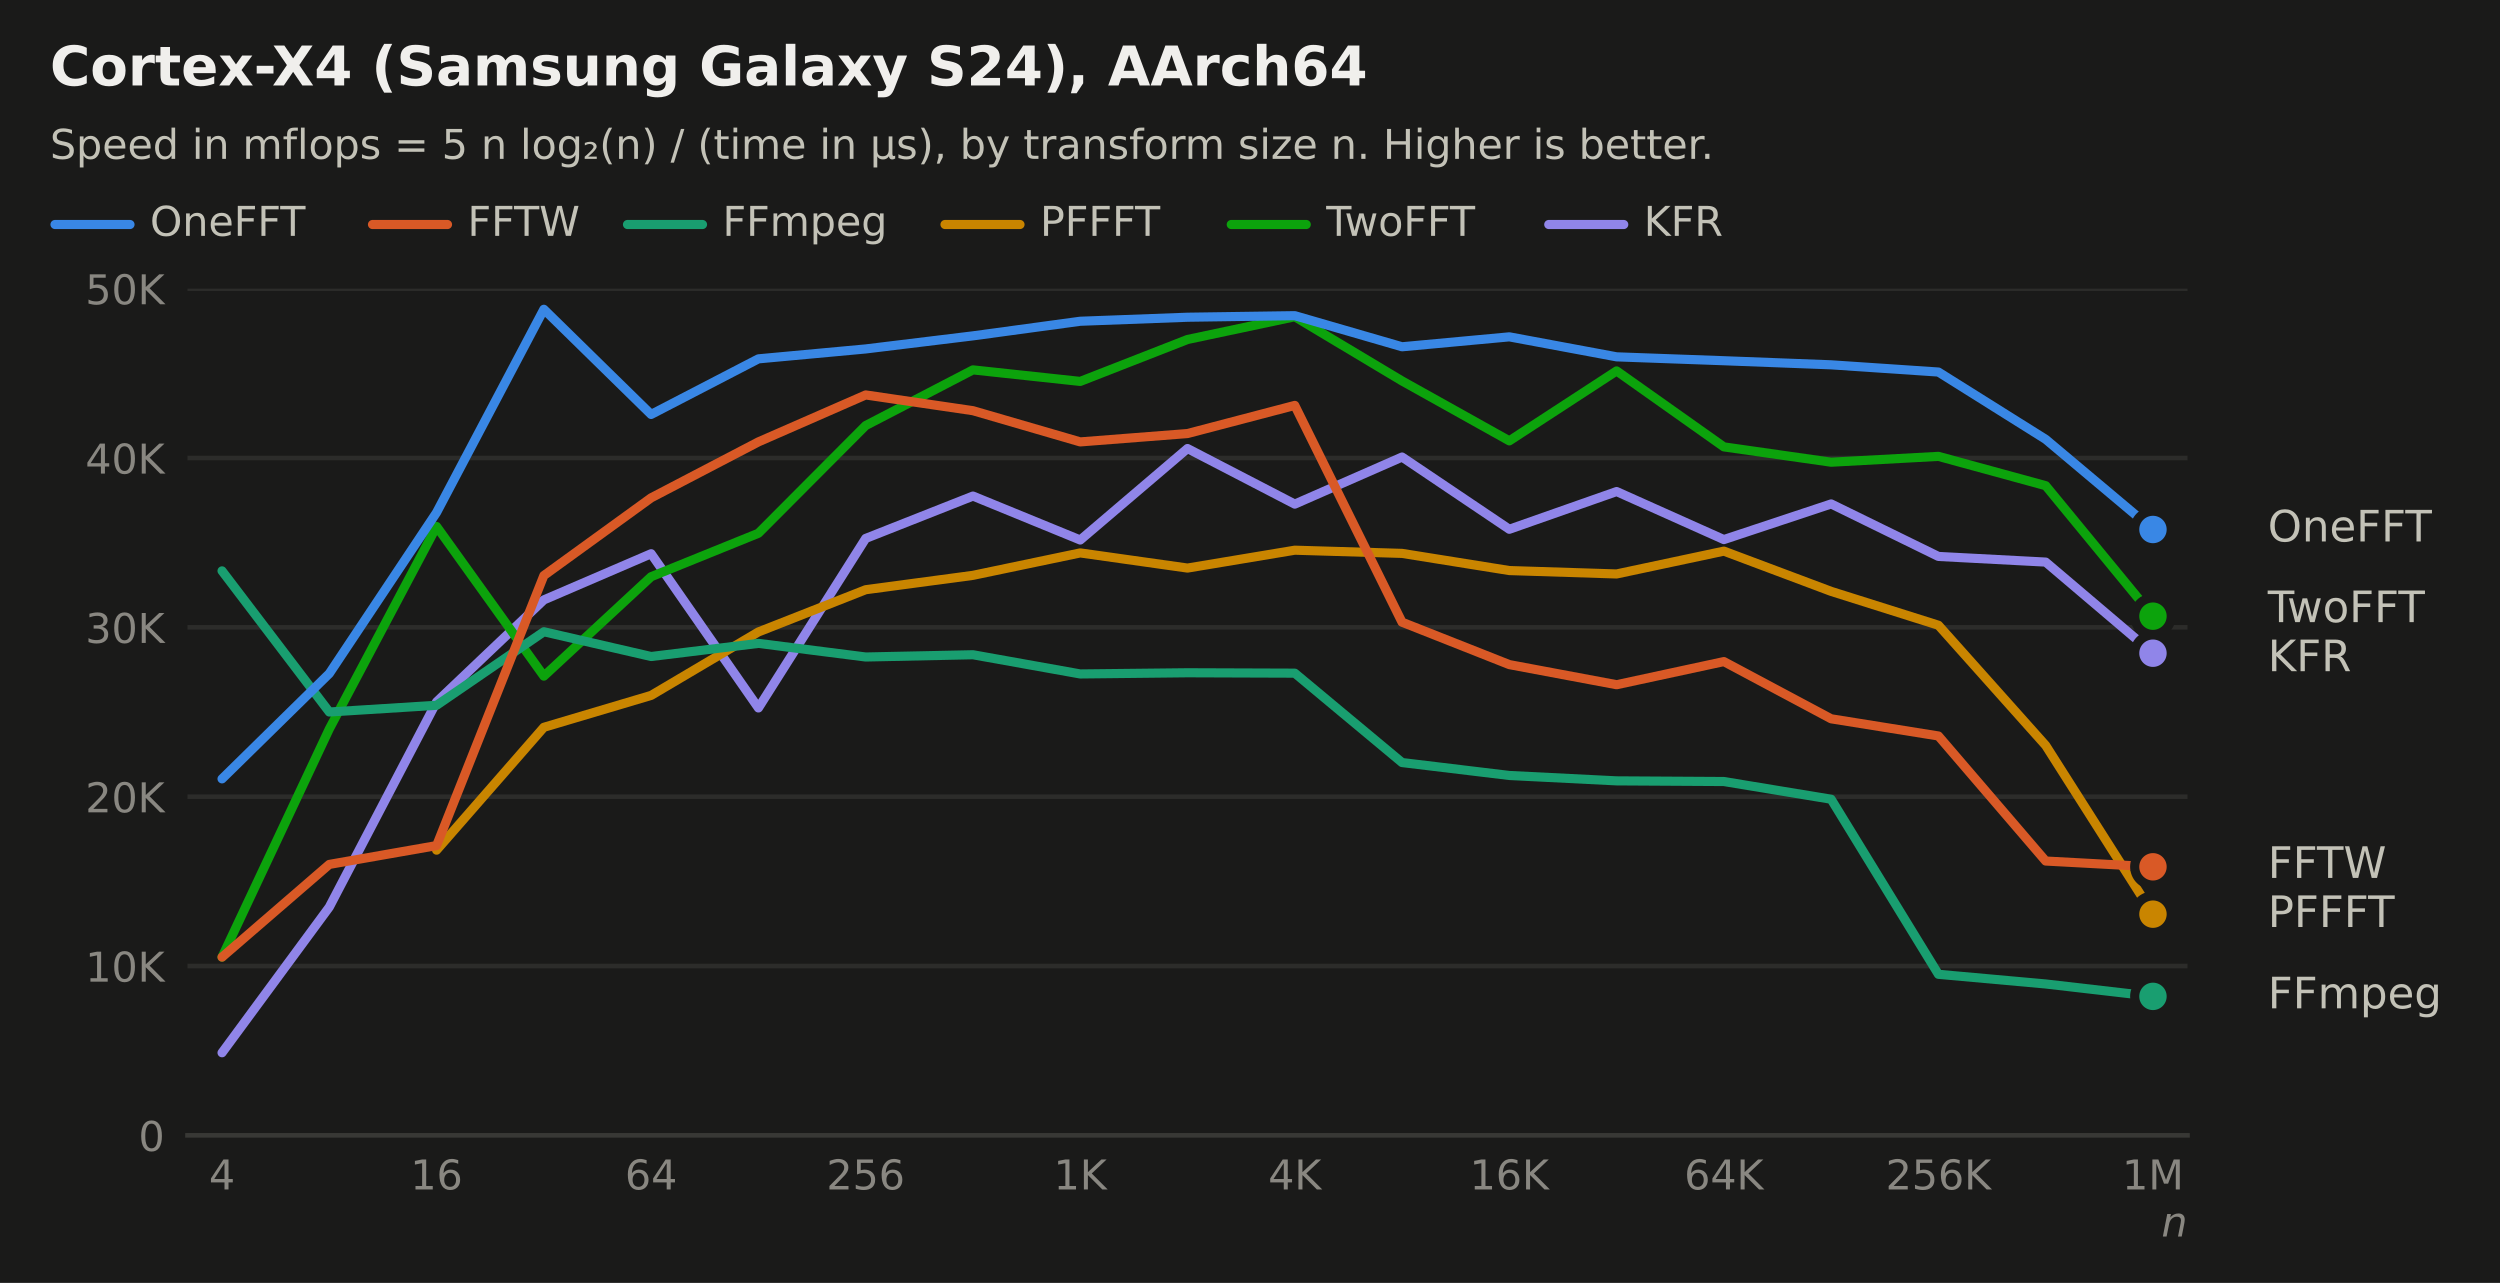
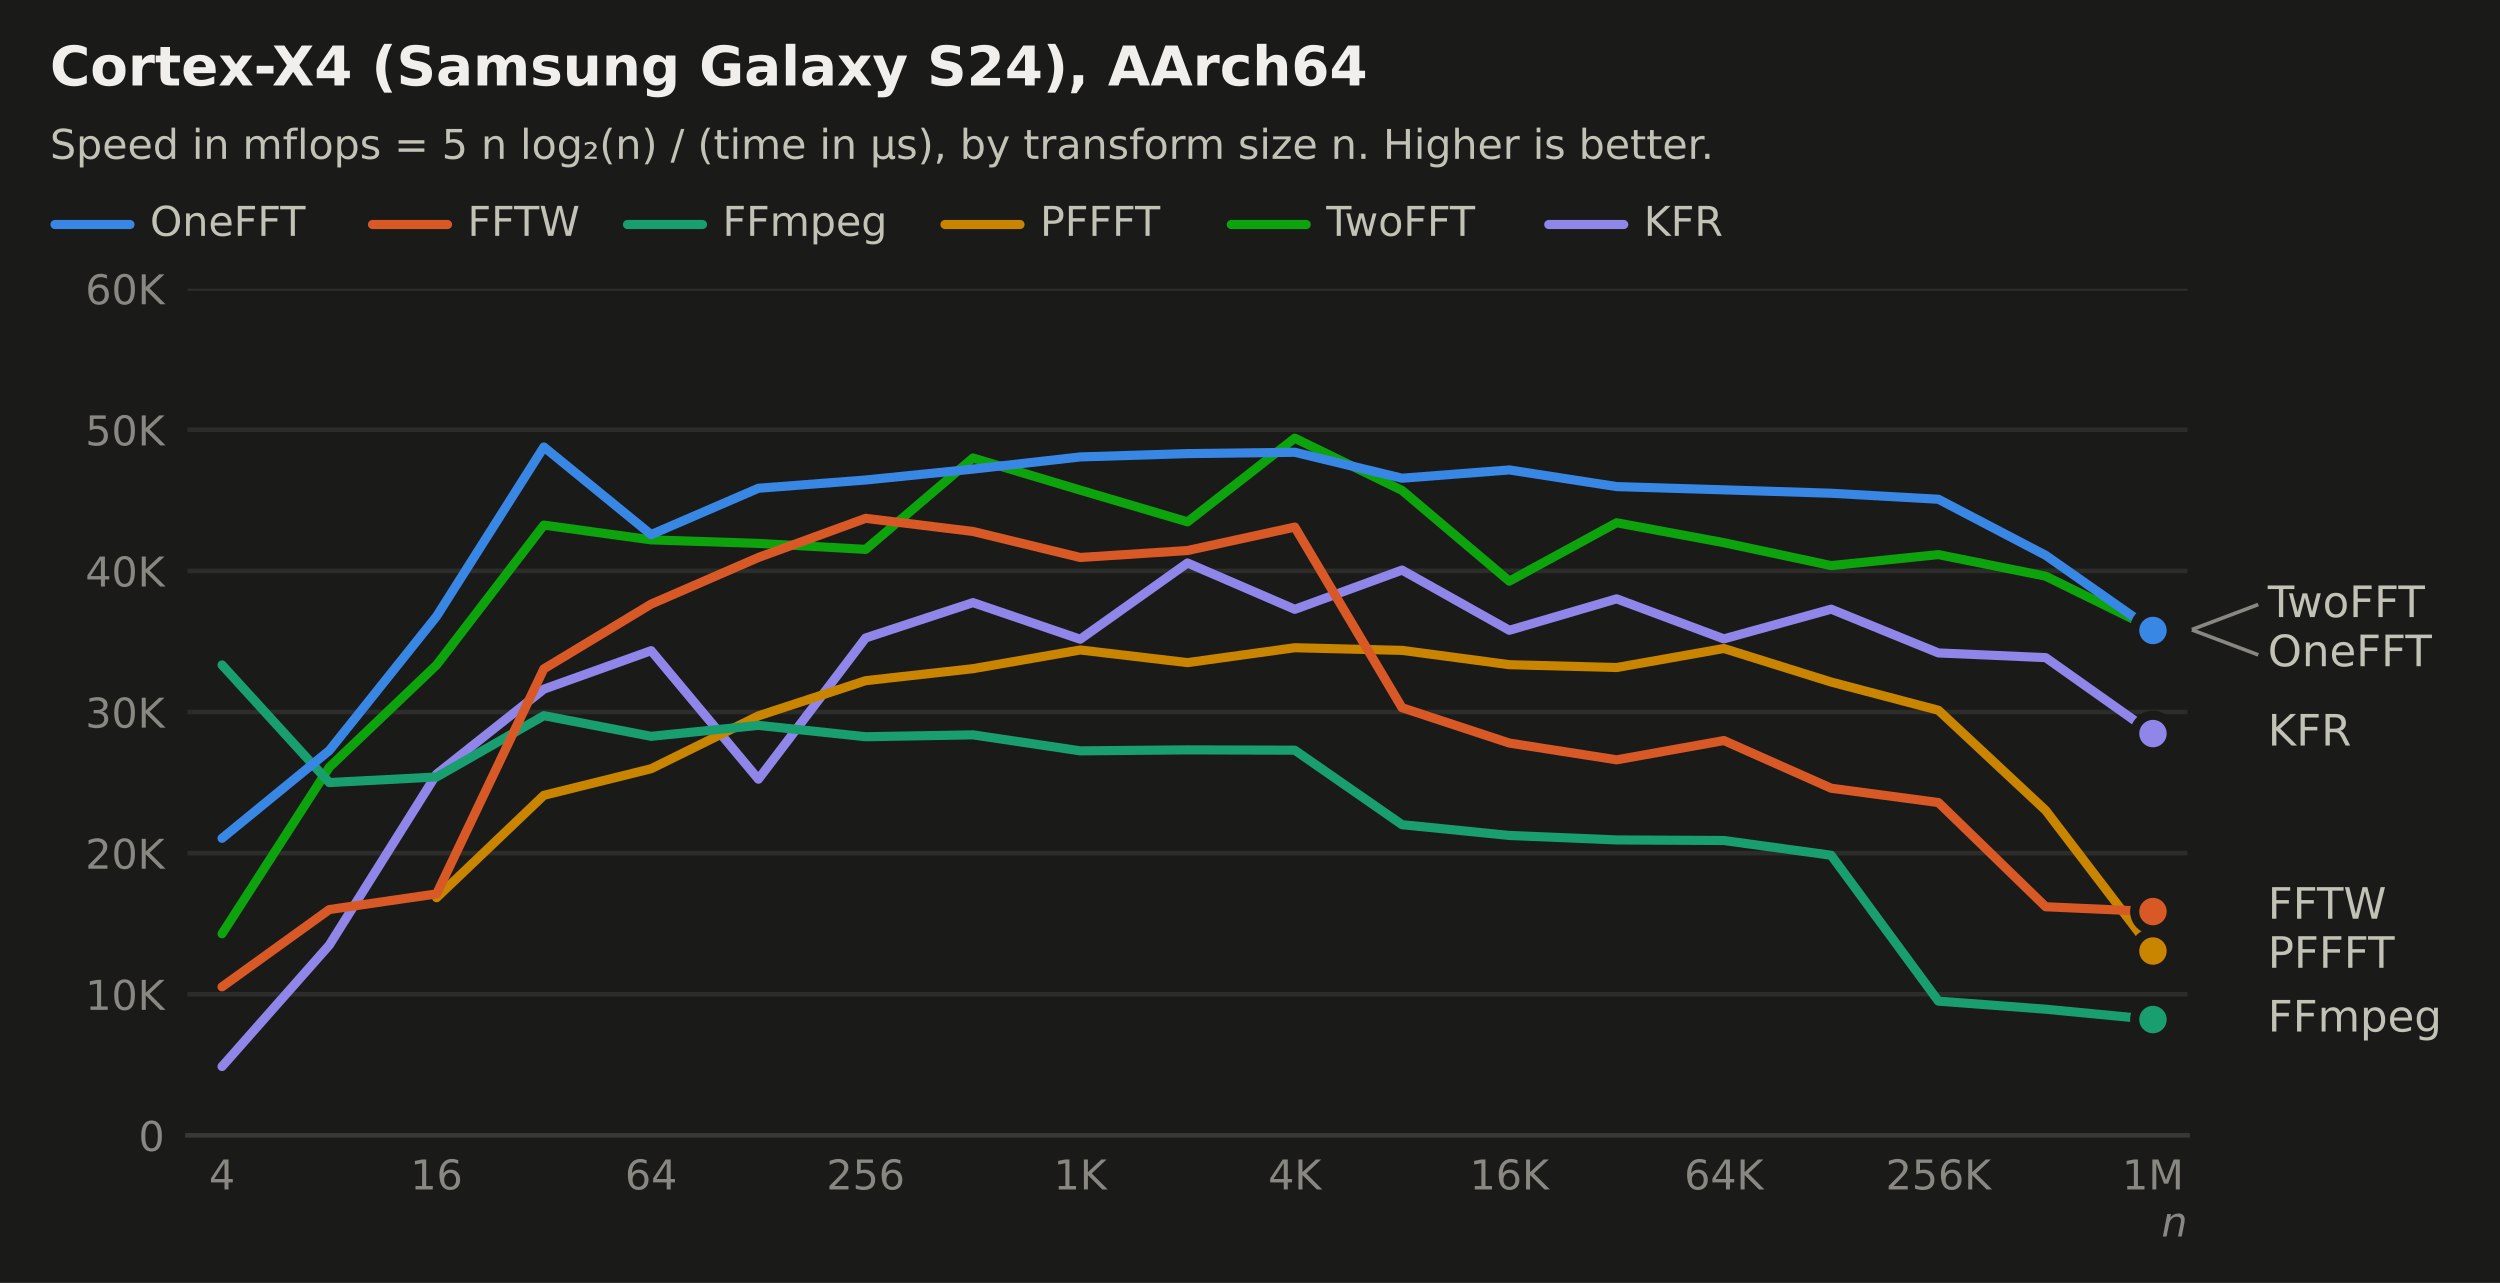
<svg xmlns="http://www.w3.org/2000/svg" xmlns:xlink="http://www.w3.org/1999/xlink" width="547.2pt" height="280.8pt" viewBox="0 0 547.2 280.8" version="1.1">
  <defs>
    <style type="text/css">*{stroke-linejoin: round; stroke-linecap: butt}</style>
  </defs>
  <g id="figure_1">
    <g id="patch_1">
      <path d="M 0 280.8  L 547.2 280.8  L 547.2 0  L 0 0  z " style="fill: #1a1a19" />
    </g>
    <g id="axes_1">
      <g id="patch_2">
        <path d="M 41.04 248.508  L 478.8 248.508  L 478.8 63.18  L 41.04 63.18  z " style="fill: #1a1a19" />
      </g>
      <g id="matplotlib.axis_1">
        <g id="xtick_1">
          <g id="line2d_1" />
          <g id="text_1">
            <text style="font-size: 9px; font-family: system-ui, -apple-system, 'Segoe UI', 'DejaVu Sans', sans-serif; text-anchor: middle; fill: #898781" x="48.599" y="260.347" transform="rotate(-0 48.59891 260.3466)">4</text>
          </g>
        </g>
        <g id="xtick_2">
          <g id="line2d_2" />
          <g id="text_2">
            <text style="font-size: 9px; font-family: system-ui, -apple-system, 'Segoe UI', 'DejaVu Sans', sans-serif; text-anchor: middle; fill: #898781" x="95.559" y="260.347" transform="rotate(-0 95.55915 260.3466)">16</text>
          </g>
        </g>
        <g id="xtick_3">
          <g id="line2d_3" />
          <g id="text_3">
            <text style="font-size: 9px; font-family: system-ui, -apple-system, 'Segoe UI', 'DejaVu Sans', sans-serif; text-anchor: middle; fill: #898781" x="142.519" y="260.347" transform="rotate(-0 142.5194 260.3466)">64</text>
          </g>
        </g>
        <g id="xtick_4">
          <g id="line2d_4" />
          <g id="text_4">
            <text style="font-size: 9px; font-family: system-ui, -apple-system, 'Segoe UI', 'DejaVu Sans', sans-serif; text-anchor: middle; fill: #898781" x="189.48" y="260.347" transform="rotate(-0 189.4796 260.3466)">256</text>
          </g>
        </g>
        <g id="xtick_5">
          <g id="line2d_5" />
          <g id="text_5">
            <text style="font-size: 9px; font-family: system-ui, -apple-system, 'Segoe UI', 'DejaVu Sans', sans-serif; text-anchor: middle; fill: #898781" x="236.44" y="260.347" transform="rotate(-0 236.4399 260.3466)">1K</text>
          </g>
        </g>
        <g id="xtick_6">
          <g id="line2d_6" />
          <g id="text_6">
            <text style="font-size: 9px; font-family: system-ui, -apple-system, 'Segoe UI', 'DejaVu Sans', sans-serif; text-anchor: middle; fill: #898781" x="283.4" y="260.347" transform="rotate(-0 283.4001 260.3466)">4K</text>
          </g>
        </g>
        <g id="xtick_7">
          <g id="line2d_7" />
          <g id="text_7">
            <text style="font-size: 9px; font-family: system-ui, -apple-system, 'Segoe UI', 'DejaVu Sans', sans-serif; text-anchor: middle; fill: #898781" x="330.36" y="260.347" transform="rotate(-0 330.3604 260.3466)">16K</text>
          </g>
        </g>
        <g id="xtick_8">
          <g id="line2d_8" />
          <g id="text_8">
            <text style="font-size: 9px; font-family: system-ui, -apple-system, 'Segoe UI', 'DejaVu Sans', sans-serif; text-anchor: middle; fill: #898781" x="377.321" y="260.347" transform="rotate(-0 377.3206 260.3466)">64K</text>
          </g>
        </g>
        <g id="xtick_9">
          <g id="line2d_9" />
          <g id="text_9">
            <text style="font-size: 9px; font-family: system-ui, -apple-system, 'Segoe UI', 'DejaVu Sans', sans-serif; text-anchor: middle; fill: #898781" x="424.281" y="260.347" transform="rotate(-0 424.2808 260.3466)">256K</text>
          </g>
        </g>
        <g id="xtick_10">
          <g id="line2d_10" />
          <g id="text_10">
            <text style="font-size: 9px; font-family: system-ui, -apple-system, 'Segoe UI', 'DejaVu Sans', sans-serif; text-anchor: middle; fill: #898781" x="471.241" y="260.347" transform="rotate(-0 471.2411 260.3466)">1M</text>
          </g>
        </g>
      </g>
      <g id="matplotlib.axis_2">
        <g id="ytick_1">
          <g id="line2d_11">
            <path d="M 41.04 248.508  L 478.8 248.508  " clip-path="url(#p783c82a42f)" style="fill: none; stroke: #2c2c2a; stroke-linecap: square" />
          </g>
          <g id="line2d_12" />
          <g id="text_11">
            <text style="font-size: 9px; font-family: system-ui, -apple-system, 'Segoe UI', 'DejaVu Sans', sans-serif; text-anchor: end; fill: #898781" x="36.04" y="251.927" transform="rotate(-0 36.04 251.9273)">0</text>
          </g>
        </g>
        <g id="ytick_2">
          <g id="line2d_13">
-             <path d="M 41.04 211.442  L 478.8 211.442  " clip-path="url(#p783c82a42f)" style="fill: none; stroke: #2c2c2a; stroke-linecap: square" />
+             <path d="M 41.04 217.62  L 478.8 217.62  " clip-path="url(#p783c82a42f)" style="fill: none; stroke: #2c2c2a; stroke-linecap: square" />
          </g>
          <g id="line2d_14" />
          <g id="text_12">
-             <text style="font-size: 9px; font-family: system-ui, -apple-system, 'Segoe UI', 'DejaVu Sans', sans-serif; text-anchor: end; fill: #898781" x="36.04" y="214.862" transform="rotate(-0 36.04 214.8617)">10K</text>
+             <text style="font-size: 9px; font-family: system-ui, -apple-system, 'Segoe UI', 'DejaVu Sans', sans-serif; text-anchor: end; fill: #898781" x="36.04" y="221.039" transform="rotate(-0 36.04 221.0393)">10K</text>
          </g>
        </g>
        <g id="ytick_3">
          <g id="line2d_15">
-             <path d="M 41.04 174.377  L 478.8 174.377  " clip-path="url(#p783c82a42f)" style="fill: none; stroke: #2c2c2a; stroke-linecap: square" />
+             <path d="M 41.04 186.732  L 478.8 186.732  " clip-path="url(#p783c82a42f)" style="fill: none; stroke: #2c2c2a; stroke-linecap: square" />
          </g>
          <g id="line2d_16" />
          <g id="text_13">
-             <text style="font-size: 9px; font-family: system-ui, -apple-system, 'Segoe UI', 'DejaVu Sans', sans-serif; text-anchor: end; fill: #898781" x="36.04" y="177.796" transform="rotate(-0 36.04 177.7961)">20K</text>
+             <text style="font-size: 9px; font-family: system-ui, -apple-system, 'Segoe UI', 'DejaVu Sans', sans-serif; text-anchor: end; fill: #898781" x="36.04" y="190.151" transform="rotate(-0 36.04 190.1513)">20K</text>
          </g>
        </g>
        <g id="ytick_4">
          <g id="line2d_17">
-             <path d="M 41.04 137.311  L 478.8 137.311  " clip-path="url(#p783c82a42f)" style="fill: none; stroke: #2c2c2a; stroke-linecap: square" />
+             <path d="M 41.04 155.844  L 478.8 155.844  " clip-path="url(#p783c82a42f)" style="fill: none; stroke: #2c2c2a; stroke-linecap: square" />
          </g>
          <g id="line2d_18" />
          <g id="text_14">
-             <text style="font-size: 9px; font-family: system-ui, -apple-system, 'Segoe UI', 'DejaVu Sans', sans-serif; text-anchor: end; fill: #898781" x="36.04" y="140.73" transform="rotate(-0 36.04 140.7305)">30K</text>
+             <text style="font-size: 9px; font-family: system-ui, -apple-system, 'Segoe UI', 'DejaVu Sans', sans-serif; text-anchor: end; fill: #898781" x="36.04" y="159.263" transform="rotate(-0 36.04 159.2633)">30K</text>
          </g>
        </g>
        <g id="ytick_5">
          <g id="line2d_19">
-             <path d="M 41.04 100.246  L 478.8 100.246  " clip-path="url(#p783c82a42f)" style="fill: none; stroke: #2c2c2a; stroke-linecap: square" />
+             <path d="M 41.04 124.956  L 478.8 124.956  " clip-path="url(#p783c82a42f)" style="fill: none; stroke: #2c2c2a; stroke-linecap: square" />
          </g>
          <g id="line2d_20" />
          <g id="text_15">
-             <text style="font-size: 9px; font-family: system-ui, -apple-system, 'Segoe UI', 'DejaVu Sans', sans-serif; text-anchor: end; fill: #898781" x="36.04" y="103.665" transform="rotate(-0 36.04 103.6649)">40K</text>
+             <text style="font-size: 9px; font-family: system-ui, -apple-system, 'Segoe UI', 'DejaVu Sans', sans-serif; text-anchor: end; fill: #898781" x="36.04" y="128.375" transform="rotate(-0 36.04 128.3753)">40K</text>
          </g>
        </g>
        <g id="ytick_6">
          <g id="line2d_21">
-             <path d="M 41.04 63.18  L 478.8 63.18  " clip-path="url(#p783c82a42f)" style="fill: none; stroke: #2c2c2a; stroke-linecap: square" />
+             <path d="M 41.04 94.068  L 478.8 94.068  " clip-path="url(#p783c82a42f)" style="fill: none; stroke: #2c2c2a; stroke-linecap: square" />
          </g>
          <g id="line2d_22" />
          <g id="text_16">
-             <text style="font-size: 9px; font-family: system-ui, -apple-system, 'Segoe UI', 'DejaVu Sans', sans-serif; text-anchor: end; fill: #898781" x="36.04" y="66.599" transform="rotate(-0 36.04 66.5993)">50K</text>
-           </g>
-         </g>
-       </g>
-       <g id="line2d_23">
-         <path d="M 48.599 230.427  L 72.079 198.532  L 95.559 153.62  L 119.039 131.305  L 142.519 121.199  L 166 154.957  L 189.48 117.853  L 212.96 108.578  L 236.44 118.194  L 259.92 98.174  L 283.4 110.341  L 306.88 100.037  L 330.36 115.846  L 353.84 107.589  L 377.321 118.102  L 400.801 110.303  L 424.281 121.794  L 447.761 123.03  L 471.241 142.974  " clip-path="url(#p783c82a42f)" style="fill: none; stroke: #9085e9; stroke-width: 2; stroke-linecap: round" />
-       </g>
-       <g id="line2d_24">
-         <path d="M 48.599 209.492  L 72.079 159.551  L 95.559 115.238  L 119.039 147.991  L 142.519 126.23  L 166 116.719  L 189.48 93.145  L 212.96 80.96  L 236.44 83.486  L 259.92 74.307  L 283.4 69.326  L 306.88 83.382  L 330.36 96.493  L 353.84 81.186  L 377.321 97.812  L 400.801 101.169  L 424.281 99.889  L 447.761 106.307  L 471.241 134.868  " clip-path="url(#p783c82a42f)" style="fill: none; stroke: #0ca30c; stroke-width: 2; stroke-linecap: round" />
+             <text style="font-size: 9px; font-family: system-ui, -apple-system, 'Segoe UI', 'DejaVu Sans', sans-serif; text-anchor: end; fill: #898781" x="36.04" y="97.487" transform="rotate(-0 36.04 97.4873)">50K</text>
+           </g>
+         </g>
+         <g id="ytick_7">
+           <g id="line2d_23">
+             <path d="M 41.04 63.18  L 478.8 63.18  " clip-path="url(#p783c82a42f)" style="fill: none; stroke: #2c2c2a; stroke-linecap: square" />
+           </g>
+           <g id="line2d_24" />
+           <g id="text_17">
+             <text style="font-size: 9px; font-family: system-ui, -apple-system, 'Segoe UI', 'DejaVu Sans', sans-serif; text-anchor: end; fill: #898781" x="36.04" y="66.599" transform="rotate(-0 36.04 66.5993)">60K</text>
+           </g>
+         </g>
      </g>
      <g id="line2d_25">
-         <path d="M 95.559 186.082  L 119.039 159.193  L 142.519 152.208  L 166 138.32  L 189.48 129.077  L 212.96 125.931  L 236.44 121.022  L 259.92 124.339  L 283.4 120.427  L 306.88 121.126  L 330.36 124.883  L 353.84 125.629  L 377.321 120.63  L 400.801 129.442  L 424.281 136.853  L 447.761 163.159  L 471.241 200.093  " clip-path="url(#p783c82a42f)" style="fill: none; stroke: #c98500; stroke-width: 2; stroke-linecap: round" />
+         <path d="M 480.129 137.997  L 493.916 143.201  " style="fill: none; stroke: #898781; stroke-width: 0.8; stroke-linecap: square" />
      </g>
      <g id="line2d_26">
-         <path d="M 48.599 124.956  L 72.079 155.844  L 95.559 154.373  L 119.039 138.276  L 142.519 143.698  L 166 140.821  L 189.48 143.804  L 212.96 143.311  L 236.44 147.515  L 259.92 147.255  L 283.4 147.341  L 306.88 166.906  L 330.36 169.737  L 353.84 170.915  L 377.321 171.06  L 400.801 174.938  L 424.281 213.256  L 447.761 215.373  L 471.241 218.087  " clip-path="url(#p783c82a42f)" style="fill: none; stroke: #199e70; stroke-width: 2; stroke-linecap: round" />
+         <path d="M 480.129 137.657  L 493.916 132.452  " style="fill: none; stroke: #898781; stroke-width: 0.8; stroke-linecap: square" />
      </g>
      <g id="line2d_27">
-         <path d="M 48.599 209.492  L 72.079 189.203  L 95.559 185.08  L 119.039 125.977  L 142.519 108.967  L 166 96.722  L 189.48 86.445  L 212.96 89.891  L 236.44 96.724  L 259.92 94.894  L 283.4 88.736  L 306.88 136.187  L 330.36 145.469  L 353.84 149.872  L 377.321 144.807  L 400.801 157.33  L 424.281 161.091  L 447.761 188.461  L 471.241 189.728  " clip-path="url(#p783c82a42f)" style="fill: none; stroke: #d95926; stroke-width: 2; stroke-linecap: round" />
+         <path d="M 48.599 233.441  L 72.079 206.861  L 95.559 169.435  L 119.039 150.838  L 142.519 142.417  L 166 170.548  L 189.48 139.629  L 212.96 131.9  L 236.44 139.913  L 259.92 123.23  L 283.4 133.368  L 306.88 124.782  L 330.36 137.957  L 353.84 131.076  L 377.321 139.836  L 400.801 133.337  L 424.281 142.913  L 447.761 143.943  L 471.241 160.563  " clip-path="url(#p783c82a42f)" style="fill: none; stroke: #9085e9; stroke-width: 2; stroke-linecap: round" />
+       </g>
+       <g id="line2d_28">
+         <path d="M 48.599 204.382  L 72.079 167.931  L 95.559 145.548  L 119.039 114.938  L 142.519 118.167  L 166 118.94  L 189.48 120.246  L 212.96 100.246  L 236.44 107.28  L 259.92 114.222  L 283.4 95.912  L 306.88 107.338  L 330.36 127.202  L 353.84 114.418  L 377.321 118.782  L 400.801 123.796  L 424.281 121.392  L 447.761 126.12  L 471.241 137.657  " clip-path="url(#p783c82a42f)" style="fill: none; stroke: #0ca30c; stroke-width: 2; stroke-linecap: round" />
+       </g>
+       <g id="line2d_29">
+         <path d="M 95.559 196.486  L 119.039 174.079  L 142.519 168.258  L 166 156.684  L 189.48 148.982  L 212.96 146.361  L 236.44 142.27  L 259.92 145.034  L 283.4 141.774  L 306.88 142.356  L 330.36 145.487  L 353.84 146.109  L 377.321 141.943  L 400.801 149.286  L 424.281 155.462  L 447.761 177.384  L 471.241 208.162  " clip-path="url(#p783c82a42f)" style="fill: none; stroke: #c98500; stroke-width: 2; stroke-linecap: round" />
+       </g>
+       <g id="line2d_30">
+         <path d="M 48.599 145.548  L 72.079 171.288  L 95.559 170.062  L 119.039 156.648  L 142.519 161.166  L 166 158.769  L 189.48 161.255  L 212.96 160.844  L 236.44 164.347  L 259.92 164.13  L 283.4 164.203  L 306.88 180.506  L 330.36 182.865  L 353.84 183.847  L 377.321 183.968  L 400.801 187.2  L 424.281 219.131  L 447.761 220.895  L 471.241 223.157  " clip-path="url(#p783c82a42f)" style="fill: none; stroke: #199e70; stroke-width: 2; stroke-linecap: round" />
+       </g>
+       <g id="line2d_31">
+         <path d="M 48.599 215.994  L 72.079 199.087  L 95.559 195.652  L 119.039 146.399  L 142.519 132.224  L 166 122.02  L 189.48 113.455  L 212.96 116.328  L 236.44 122.021  L 259.92 120.497  L 283.4 115.365  L 306.88 154.907  L 330.36 162.642  L 353.84 166.312  L 377.321 162.09  L 400.801 172.527  L 424.281 175.66  L 447.761 198.469  L 471.241 199.525  " clip-path="url(#p783c82a42f)" style="fill: none; stroke: #d95926; stroke-width: 2; stroke-linecap: round" />
      </g>
      <g id="patch_3">
        <path d="M 41.04 248.508  L 478.8 248.508  " style="fill: none; stroke: #383835; stroke-linejoin: miter; stroke-linecap: square" />
      </g>
-       <g id="line2d_28">
-         <path d="M 48.599 170.475  L 72.079 147.42  L 95.559 112.175  L 119.039 67.7  L 142.519 90.712  L 166 78.545  L 189.48 76.376  L 212.96 73.51  L 236.44 70.315  L 259.92 69.436  L 283.4 69.093  L 306.88 75.903  L 330.36 73.728  L 353.84 78.105  L 377.321 78.956  L 400.801 79.852  L 424.281 81.432  L 447.761 96.161  L 471.241 115.895  " clip-path="url(#p783c82a42f)" style="fill: none; stroke: #3987e5; stroke-width: 2; stroke-linecap: round" />
-       </g>
-       <g id="text_17">
-         <text style="font-size: 9.5px; font-family: system-ui, -apple-system, 'Segoe UI', 'DejaVu Sans', sans-serif; text-anchor: start; fill: #c3c2b7" x="496.374" y="220.708" transform="rotate(-0 496.374 220.7081)">FFmpeg</text>
+       <g id="line2d_32">
+         <path d="M 48.599 183.481  L 72.079 164.268  L 95.559 134.897  L 119.039 97.835  L 142.519 117.011  L 166 106.872  L 189.48 105.064  L 212.96 102.676  L 236.44 100.014  L 259.92 99.281  L 283.4 98.996  L 306.88 104.671  L 330.36 102.858  L 353.84 106.505  L 377.321 107.215  L 400.801 107.961  L 424.281 109.278  L 447.761 121.552  L 471.241 137.997  " clip-path="url(#p783c82a42f)" style="fill: none; stroke: #3987e5; stroke-width: 2; stroke-linecap: round" />
      </g>
      <g id="text_18">
-         <text style="font-size: 9.5px; font-family: system-ui, -apple-system, 'Segoe UI', 'DejaVu Sans', sans-serif; text-anchor: start; fill: #c3c2b7" x="496.374" y="202.906" transform="rotate(-0 496.374 202.9064)">PFFFT</text>
+         <text style="font-size: 9.5px; font-family: system-ui, -apple-system, 'Segoe UI', 'DejaVu Sans', sans-serif; text-anchor: start; fill: #c3c2b7" x="496.374" y="225.778" transform="rotate(-0 496.374 225.7783)">FFmpeg</text>
      </g>
      <g id="text_19">
-         <text style="font-size: 9.5px; font-family: system-ui, -apple-system, 'Segoe UI', 'DejaVu Sans', sans-serif; text-anchor: start; fill: #c3c2b7" x="496.374" y="192.157" transform="rotate(-0 496.374 192.1574)">FFTW</text>
+         <text style="font-size: 9.5px; font-family: system-ui, -apple-system, 'Segoe UI', 'DejaVu Sans', sans-serif; text-anchor: start; fill: #c3c2b7" x="496.374" y="211.839" transform="rotate(-0 496.374 211.8393)">PFFFT</text>
      </g>
      <g id="text_20">
-         <text style="font-size: 9.5px; font-family: system-ui, -apple-system, 'Segoe UI', 'DejaVu Sans', sans-serif; text-anchor: start; fill: #c3c2b7" x="496.374" y="146.917" transform="rotate(-0 496.374 146.9172)">KFR</text>
+         <text style="font-size: 9.5px; font-family: system-ui, -apple-system, 'Segoe UI', 'DejaVu Sans', sans-serif; text-anchor: start; fill: #c3c2b7" x="496.374" y="201.09" transform="rotate(-0 496.374 201.0903)">FFTW</text>
      </g>
      <g id="text_21">
-         <text style="font-size: 9.5px; font-family: system-ui, -apple-system, 'Segoe UI', 'DejaVu Sans', sans-serif; text-anchor: start; fill: #c3c2b7" x="496.374" y="136.168" transform="rotate(-0 496.374 136.1682)">TwoFFT</text>
+         <text style="font-size: 9.5px; font-family: system-ui, -apple-system, 'Segoe UI', 'DejaVu Sans', sans-serif; text-anchor: start; fill: #c3c2b7" x="496.374" y="163.185" transform="rotate(-0 496.374 163.1846)">KFR</text>
      </g>
      <g id="text_22">
-         <text style="font-size: 9.5px; font-family: system-ui, -apple-system, 'Segoe UI', 'DejaVu Sans', sans-serif; text-anchor: start; fill: #c3c2b7" x="496.374" y="118.516" transform="rotate(-0 496.374 118.516)">OneFFT</text>
-       </g>
-       <g id="line2d_29">
-         <path d="M 471.241 142.974  " style="fill: none; stroke: #1f77b4; stroke-width: 1.5; stroke-linecap: square" />
+         <text style="font-size: 9.5px; font-family: system-ui, -apple-system, 'Segoe UI', 'DejaVu Sans', sans-serif; text-anchor: start; fill: #c3c2b7" x="496.374" y="145.823" transform="rotate(-0 496.374 145.8228)">OneFFT</text>
+       </g>
+       <g id="text_23">
+         <text style="font-size: 9.5px; font-family: system-ui, -apple-system, 'Segoe UI', 'DejaVu Sans', sans-serif; text-anchor: start; fill: #c3c2b7" x="496.374" y="135.074" transform="rotate(-0 496.374 135.0738)">TwoFFT</text>
+       </g>
+       <g id="line2d_33">
+         <path d="M 471.241 160.563  " style="fill: none; stroke: #1f77b4; stroke-width: 1.5; stroke-linecap: square" />
        <defs>
          <path id="med9186f625" d="M 0 4  C 1.061 4 2.078 3.579 2.828 2.828  C 3.579 2.078 4 1.061 4 0  C 4 -1.061 3.579 -2.078 2.828 -2.828  C 2.078 -3.579 1.061 -4 0 -4  C -1.061 -4 -2.078 -3.579 -2.828 -2.828  C -3.579 -2.078 -4 -1.061 -4 0  C -4 1.061 -3.579 2.078 -2.828 2.828  C -2.078 3.579 -1.061 4 0 4  z " style="stroke: #1a1a19; stroke-width: 2" />
        </defs>
        <g>
-           <use xlink:href="#med9186f625" x="471.241" y="142.974" style="fill: #9085e9; stroke: #1a1a19; stroke-width: 2" />
-         </g>
-       </g>
-       <g id="line2d_30">
-         <path d="M 471.241 134.868  " style="fill: none; stroke: #ff7f0e; stroke-width: 1.5; stroke-linecap: square" />
+           <use xlink:href="#med9186f625" x="471.241" y="160.563" style="fill: #9085e9; stroke: #1a1a19; stroke-width: 2" />
+         </g>
+       </g>
+       <g id="line2d_34">
+         <path d="M 471.241 137.657  " style="fill: none; stroke: #ff7f0e; stroke-width: 1.5; stroke-linecap: square" />
        <defs>
          <path id="ma98b544343" d="M 0 4  C 1.061 4 2.078 3.579 2.828 2.828  C 3.579 2.078 4 1.061 4 0  C 4 -1.061 3.579 -2.078 2.828 -2.828  C 2.078 -3.579 1.061 -4 0 -4  C -1.061 -4 -2.078 -3.579 -2.828 -2.828  C -3.579 -2.078 -4 -1.061 -4 0  C -4 1.061 -3.579 2.078 -2.828 2.828  C -2.078 3.579 -1.061 4 0 4  z " style="stroke: #1a1a19; stroke-width: 2" />
        </defs>
        <g>
-           <use xlink:href="#ma98b544343" x="471.241" y="134.868" style="fill: #0ca30c; stroke: #1a1a19; stroke-width: 2" />
-         </g>
-       </g>
-       <g id="line2d_31">
-         <path d="M 471.241 200.093  " style="fill: none; stroke: #2ca02c; stroke-width: 1.5; stroke-linecap: square" />
+           <use xlink:href="#ma98b544343" x="471.241" y="137.657" style="fill: #0ca30c; stroke: #1a1a19; stroke-width: 2" />
+         </g>
+       </g>
+       <g id="line2d_35">
+         <path d="M 471.241 208.162  " style="fill: none; stroke: #2ca02c; stroke-width: 1.5; stroke-linecap: square" />
        <defs>
          <path id="m105a9bd5ef" d="M 0 4  C 1.061 4 2.078 3.579 2.828 2.828  C 3.579 2.078 4 1.061 4 0  C 4 -1.061 3.579 -2.078 2.828 -2.828  C 2.078 -3.579 1.061 -4 0 -4  C -1.061 -4 -2.078 -3.579 -2.828 -2.828  C -3.579 -2.078 -4 -1.061 -4 0  C -4 1.061 -3.579 2.078 -2.828 2.828  C -2.078 3.579 -1.061 4 0 4  z " style="stroke: #1a1a19; stroke-width: 2" />
        </defs>
        <g>
-           <use xlink:href="#m105a9bd5ef" x="471.241" y="200.093" style="fill: #c98500; stroke: #1a1a19; stroke-width: 2" />
-         </g>
-       </g>
-       <g id="line2d_32">
-         <path d="M 471.241 218.087  " style="fill: none; stroke: #d62728; stroke-width: 1.5; stroke-linecap: square" />
+           <use xlink:href="#m105a9bd5ef" x="471.241" y="208.162" style="fill: #c98500; stroke: #1a1a19; stroke-width: 2" />
+         </g>
+       </g>
+       <g id="line2d_36">
+         <path d="M 471.241 223.157  " style="fill: none; stroke: #d62728; stroke-width: 1.5; stroke-linecap: square" />
        <defs>
          <path id="m14bd4e39dd" d="M 0 4  C 1.061 4 2.078 3.579 2.828 2.828  C 3.579 2.078 4 1.061 4 0  C 4 -1.061 3.579 -2.078 2.828 -2.828  C 2.078 -3.579 1.061 -4 0 -4  C -1.061 -4 -2.078 -3.579 -2.828 -2.828  C -3.579 -2.078 -4 -1.061 -4 0  C -4 1.061 -3.579 2.078 -2.828 2.828  C -2.078 3.579 -1.061 4 0 4  z " style="stroke: #1a1a19; stroke-width: 2" />
        </defs>
        <g>
-           <use xlink:href="#m14bd4e39dd" x="471.241" y="218.087" style="fill: #199e70; stroke: #1a1a19; stroke-width: 2" />
-         </g>
-       </g>
-       <g id="line2d_33">
-         <path d="M 471.241 189.728  " style="fill: none; stroke: #9467bd; stroke-width: 1.5; stroke-linecap: square" />
+           <use xlink:href="#m14bd4e39dd" x="471.241" y="223.157" style="fill: #199e70; stroke: #1a1a19; stroke-width: 2" />
+         </g>
+       </g>
+       <g id="line2d_37">
+         <path d="M 471.241 199.525  " style="fill: none; stroke: #9467bd; stroke-width: 1.5; stroke-linecap: square" />
        <defs>
          <path id="md1f00c4909" d="M 0 4  C 1.061 4 2.078 3.579 2.828 2.828  C 3.579 2.078 4 1.061 4 0  C 4 -1.061 3.579 -2.078 2.828 -2.828  C 2.078 -3.579 1.061 -4 0 -4  C -1.061 -4 -2.078 -3.579 -2.828 -2.828  C -3.579 -2.078 -4 -1.061 -4 0  C -4 1.061 -3.579 2.078 -2.828 2.828  C -2.078 3.579 -1.061 4 0 4  z " style="stroke: #1a1a19; stroke-width: 2" />
        </defs>
        <g>
-           <use xlink:href="#md1f00c4909" x="471.241" y="189.728" style="fill: #d95926; stroke: #1a1a19; stroke-width: 2" />
-         </g>
-       </g>
-       <g id="line2d_34">
-         <path d="M 471.241 115.895  " style="fill: none; stroke: #8c564b; stroke-width: 1.5; stroke-linecap: square" />
+           <use xlink:href="#md1f00c4909" x="471.241" y="199.525" style="fill: #d95926; stroke: #1a1a19; stroke-width: 2" />
+         </g>
+       </g>
+       <g id="line2d_38">
+         <path d="M 471.241 137.997  " style="fill: none; stroke: #8c564b; stroke-width: 1.5; stroke-linecap: square" />
        <defs>
          <path id="m32428de690" d="M 0 4  C 1.061 4 2.078 3.579 2.828 2.828  C 3.579 2.078 4 1.061 4 0  C 4 -1.061 3.579 -2.078 2.828 -2.828  C 2.078 -3.579 1.061 -4 0 -4  C -1.061 -4 -2.078 -3.579 -2.828 -2.828  C -3.579 -2.078 -4 -1.061 -4 0  C -4 1.061 -3.579 2.078 -2.828 2.828  C -2.078 3.579 -1.061 4 0 4  z " style="stroke: #1a1a19; stroke-width: 2" />
        </defs>
        <g>
-           <use xlink:href="#m32428de690" x="471.241" y="115.895" style="fill: #3987e5; stroke: #1a1a19; stroke-width: 2" />
-         </g>
-       </g>
-     </g>
-     <g id="line2d_35">
+           <use xlink:href="#m32428de690" x="471.241" y="137.997" style="fill: #3987e5; stroke: #1a1a19; stroke-width: 2" />
+         </g>
+       </g>
+     </g>
+     <g id="line2d_39">
      <path d="M 12.038 49.14  L 28.454 49.14  " style="fill: none; stroke: #3987e5; stroke-width: 2; stroke-linecap: round" />
    </g>
-     <g id="line2d_36">
+     <g id="line2d_40">
      <path d="M 81.533 49.14  L 97.949 49.14  " style="fill: none; stroke: #d95926; stroke-width: 2; stroke-linecap: round" />
    </g>
-     <g id="line2d_37">
+     <g id="line2d_41">
      <path d="M 137.347 49.14  L 153.763 49.14  " style="fill: none; stroke: #199e70; stroke-width: 2; stroke-linecap: round" />
    </g>
-     <g id="line2d_38">
+     <g id="line2d_42">
      <path d="M 206.842 49.14  L 223.258 49.14  " style="fill: none; stroke: #c98500; stroke-width: 2; stroke-linecap: round" />
    </g>
-     <g id="line2d_39">
+     <g id="line2d_43">
      <path d="M 269.496 49.14  L 285.912 49.14  " style="fill: none; stroke: #0ca30c; stroke-width: 2; stroke-linecap: round" />
    </g>
-     <g id="line2d_40">
+     <g id="line2d_44">
      <path d="M 338.99 49.14  L 355.406 49.14  " style="fill: none; stroke: #9085e9; stroke-width: 2; stroke-linecap: round" />
    </g>
-     <g id="text_23">
+     <g id="text_24">
      <text style="font-weight: 700; font-size: 12px; font-family: system-ui, -apple-system, 'Segoe UI', 'DejaVu Sans', sans-serif; text-anchor: start; fill: #f0efec" x="10.944" y="18.708" transform="rotate(-0 10.944 18.70838)">Cortex-X4 (Samsung Galaxy S24), AArch64</text>
    </g>
-     <g id="text_24">
+     <g id="text_25">
      <text style="font-size: 9px; font-family: system-ui, -apple-system, 'Segoe UI', 'DejaVu Sans', sans-serif; text-anchor: start; fill: #c3c2b7" x="10.944" y="34.775" transform="rotate(-0 10.944 34.77544)">Speed in mflops = 5 n log₂(n) / (time in µs), by transform size n. Higher is better.</text>
    </g>
-     <g id="text_25">
+     <g id="text_26">
      <text style="font-size: 9px; font-family: system-ui, -apple-system, 'Segoe UI', 'DejaVu Sans', sans-serif; text-anchor: start; fill: #c3c2b7" x="32.832" y="51.623" transform="rotate(-0 32.832 51.62344)">OneFFT</text>
    </g>
-     <g id="text_26">
+     <g id="text_27">
      <text style="font-size: 9px; font-family: system-ui, -apple-system, 'Segoe UI', 'DejaVu Sans', sans-serif; text-anchor: start; fill: #c3c2b7" x="102.326" y="51.623" transform="rotate(-0 102.3264 51.62344)">FFTW</text>
    </g>
-     <g id="text_27">
+     <g id="text_28">
      <text style="font-size: 9px; font-family: system-ui, -apple-system, 'Segoe UI', 'DejaVu Sans', sans-serif; text-anchor: start; fill: #c3c2b7" x="158.141" y="51.623" transform="rotate(-0 158.1408 51.62344)">FFmpeg</text>
    </g>
-     <g id="text_28">
+     <g id="text_29">
      <text style="font-size: 9px; font-family: system-ui, -apple-system, 'Segoe UI', 'DejaVu Sans', sans-serif; text-anchor: start; fill: #c3c2b7" x="227.635" y="51.623" transform="rotate(-0 227.6352 51.62344)">PFFFT</text>
    </g>
-     <g id="text_29">
+     <g id="text_30">
      <text style="font-size: 9px; font-family: system-ui, -apple-system, 'Segoe UI', 'DejaVu Sans', sans-serif; text-anchor: start; fill: #c3c2b7" x="290.29" y="51.623" transform="rotate(-0 290.2896 51.62344)">TwoFFT</text>
    </g>
-     <g id="text_30">
+     <g id="text_31">
      <text style="font-size: 9px; font-family: system-ui, -apple-system, 'Segoe UI', 'DejaVu Sans', sans-serif; text-anchor: start; fill: #c3c2b7" x="359.784" y="51.623" transform="rotate(-0 359.784 51.62344)">KFR</text>
    </g>
-     <g id="text_31">
+     <g id="text_32">
      <text style="font-style: italic; font-size: 9px; font-family: system-ui, -apple-system, 'Segoe UI', 'DejaVu Sans', sans-serif; text-anchor: end; fill: #898781" x="478.8" y="270.647" transform="rotate(-0 478.8 270.6474)">n</text>
    </g>
  </g>
  <defs>
    <clipPath id="p783c82a42f">
      <rect x="41.04" y="63.18" width="437.76" height="185.328" />
    </clipPath>
  </defs>
</svg>
